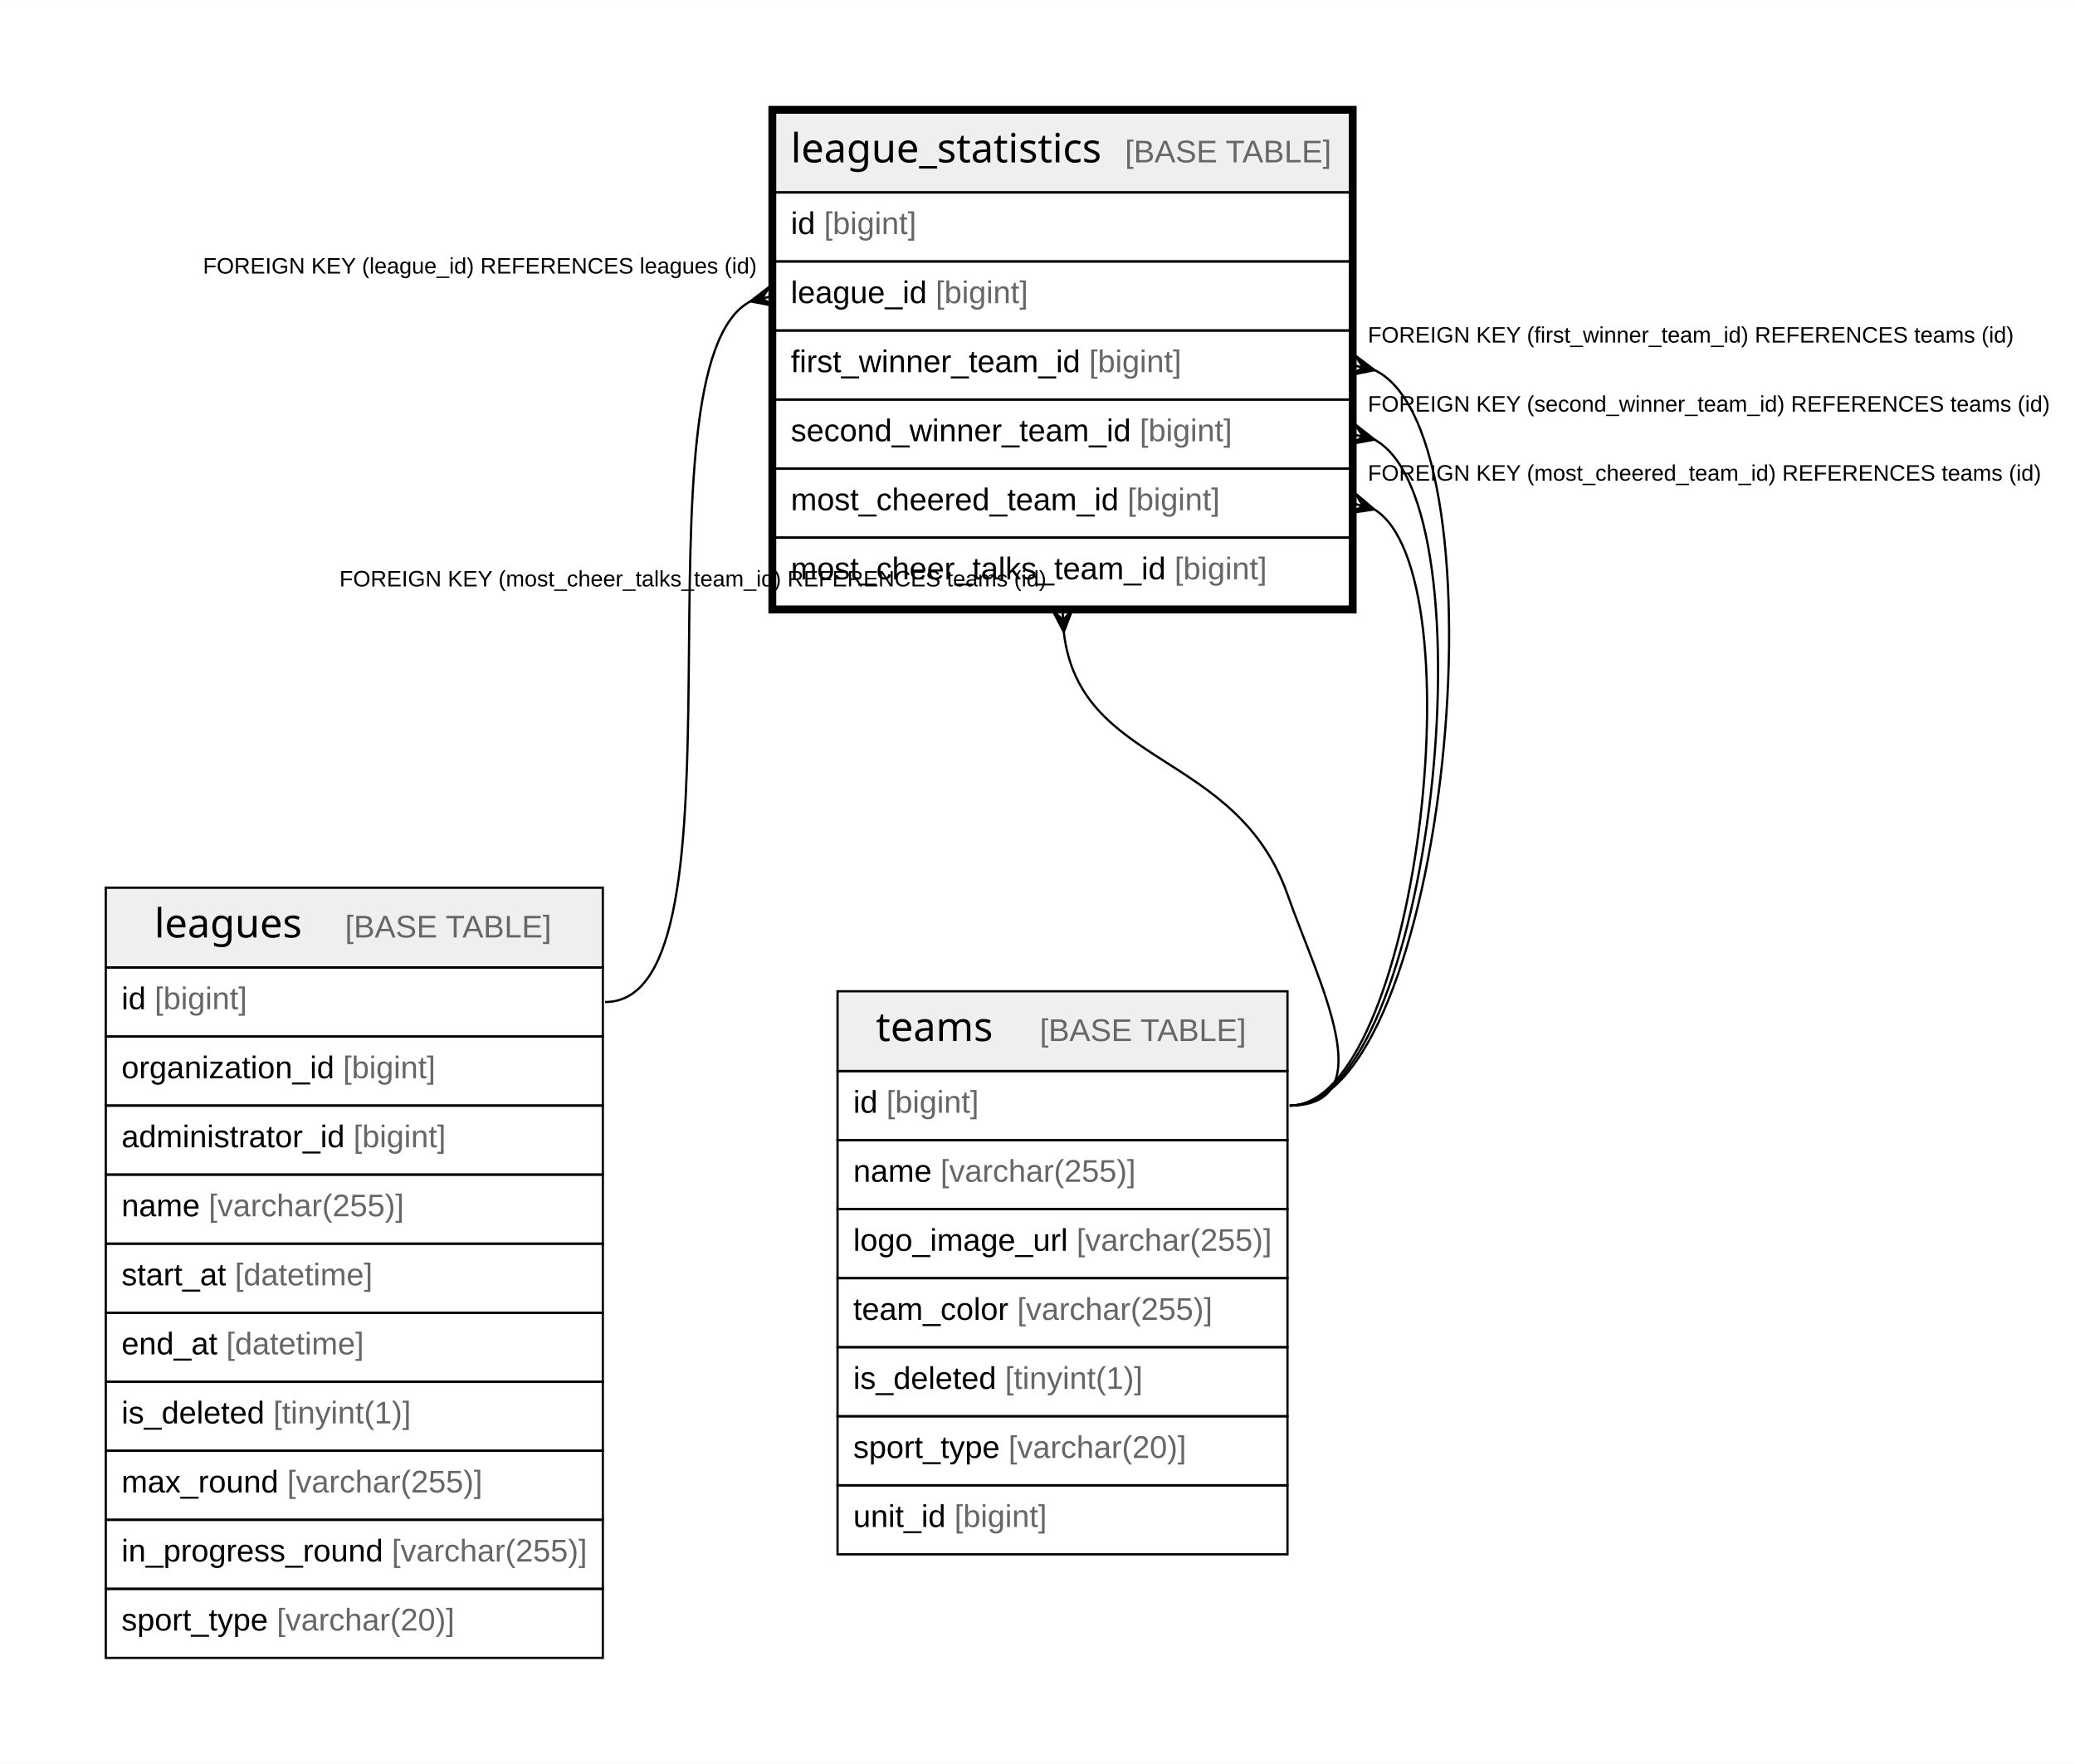
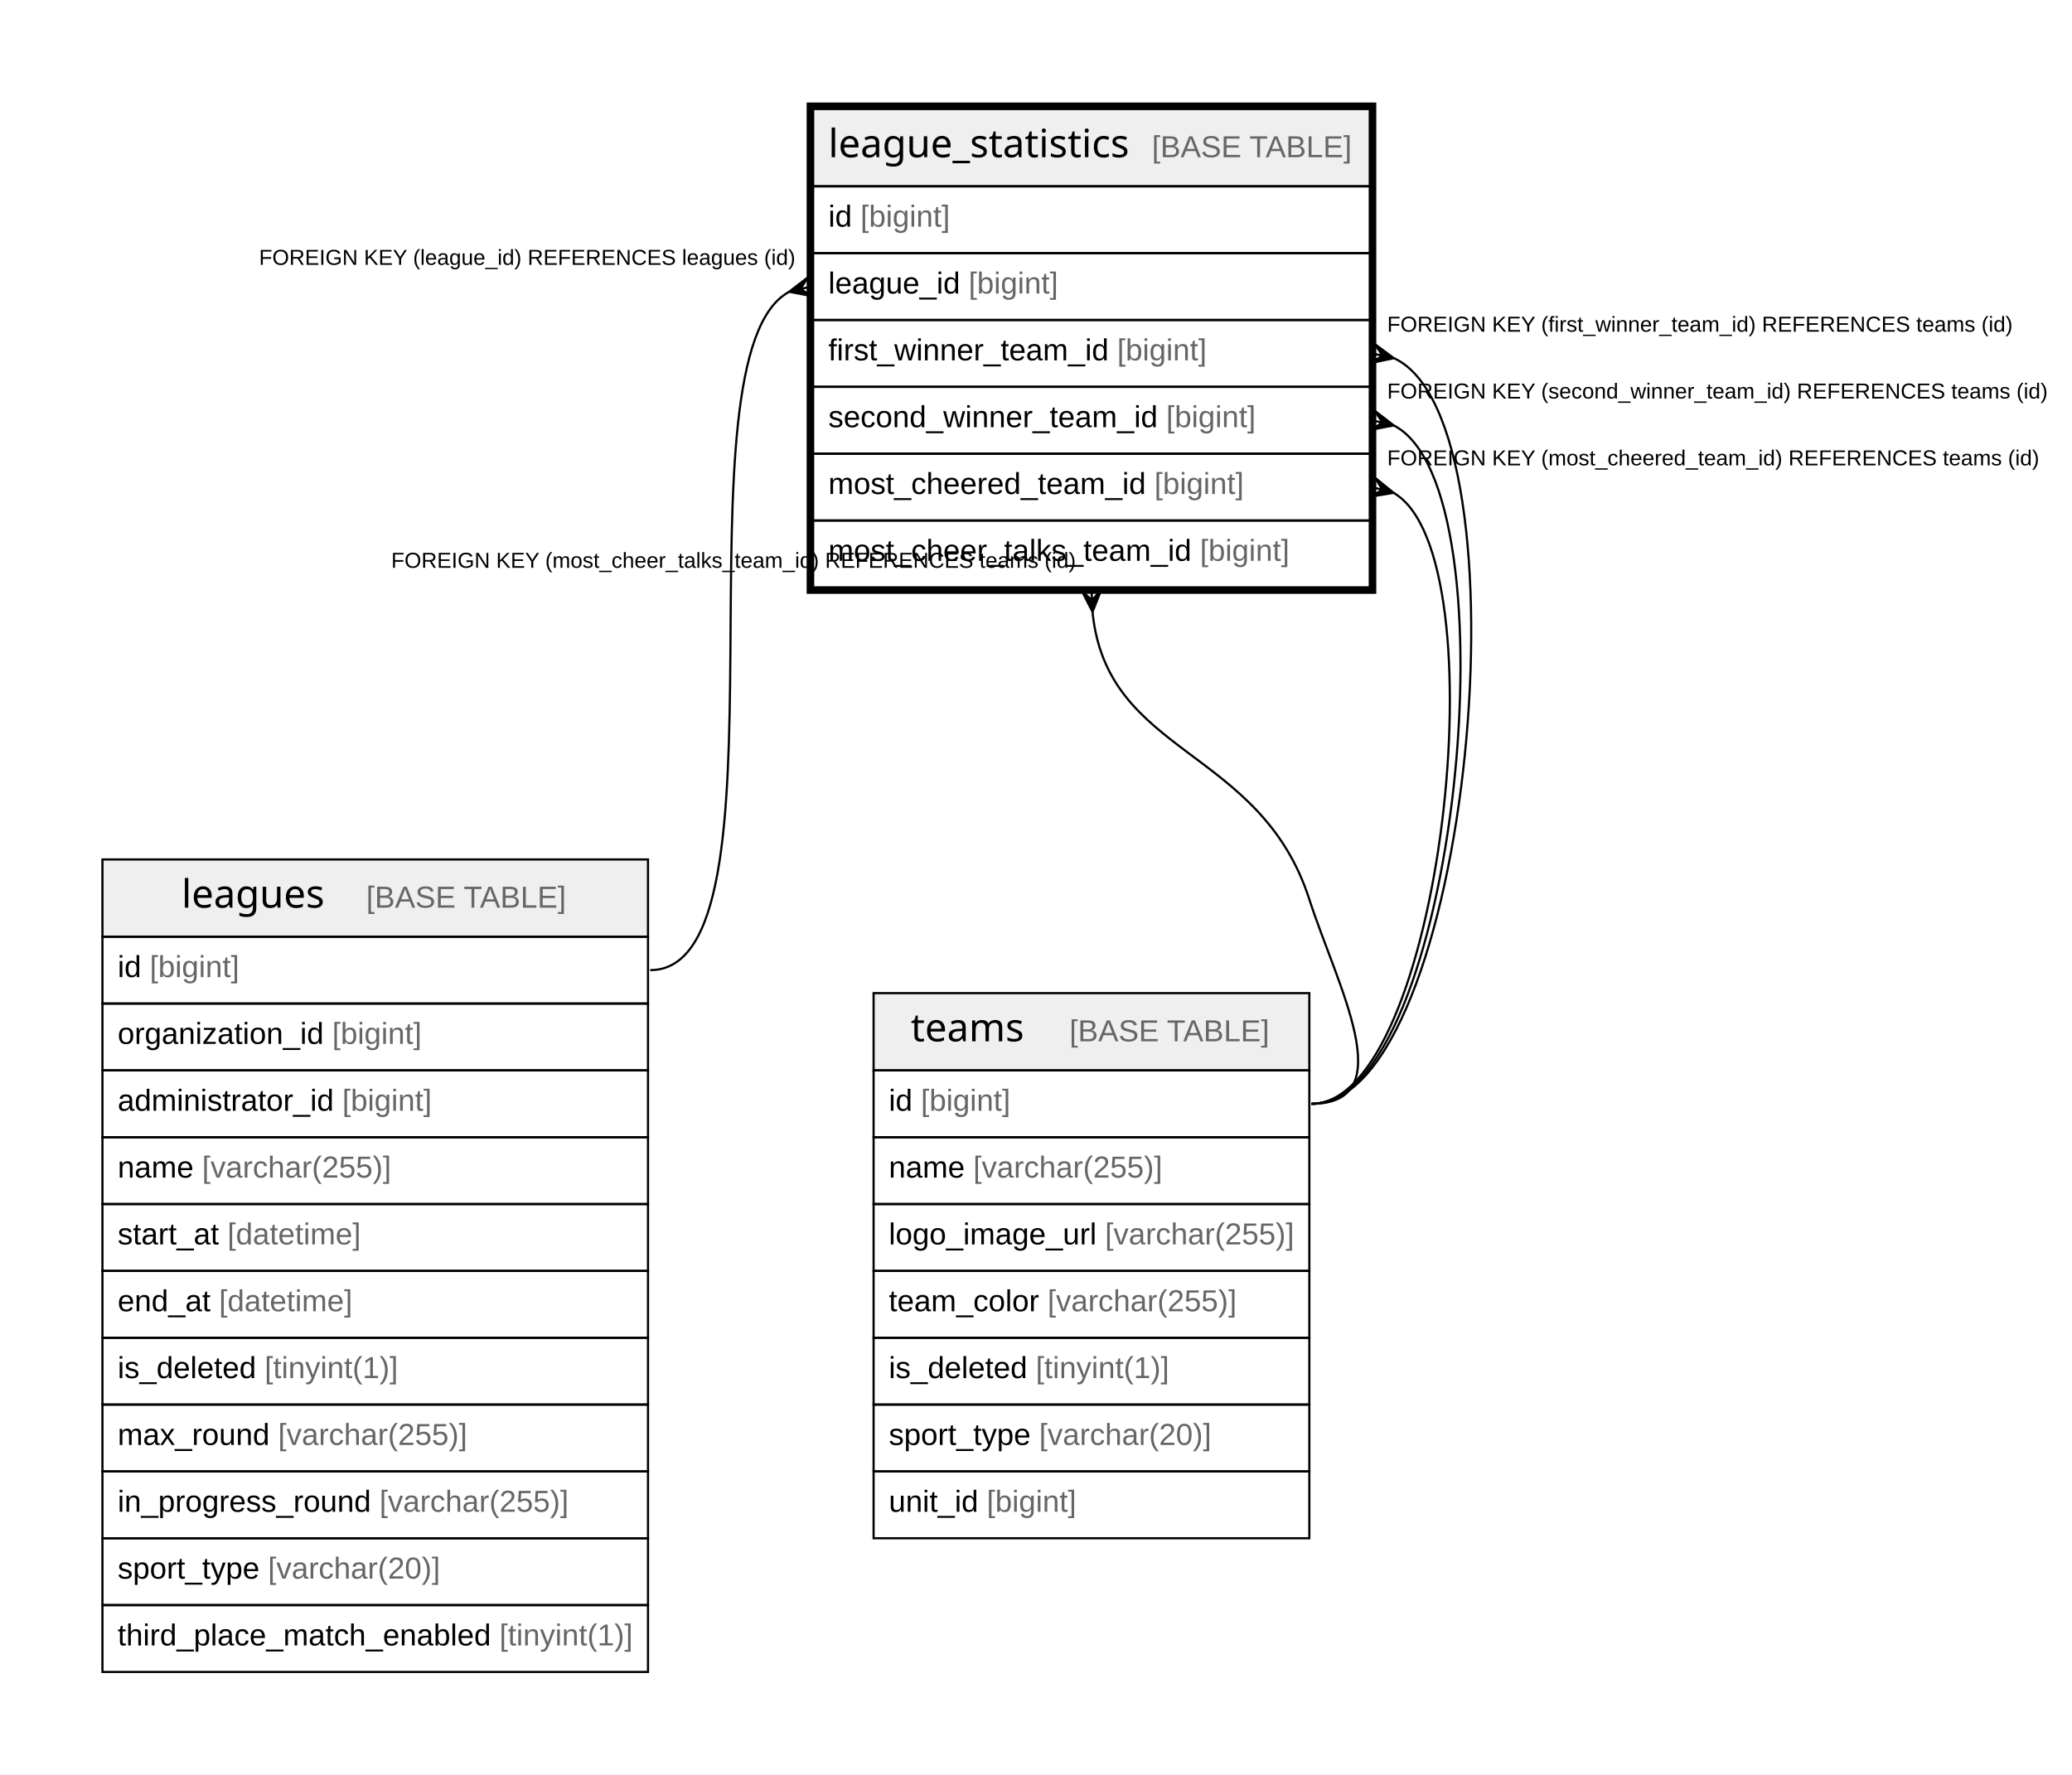
- <svg xmlns="http://www.w3.org/2000/svg" width="926pt" height="787pt" viewBox="0.00 0.00 925.86 786.80">
-   <g id="graph0" class="graph" transform="scale(1 1) rotate(0) translate(4 782.8)">
-     <polygon fill="white" stroke="none" points="-4,4 -4,-782.8 921.86,-782.8 921.86,4 -4,4" />
+ <svg xmlns="http://www.w3.org/2000/svg" width="955pt" height="818pt" viewBox="0.00 0.00 954.65 817.60">
+   <g id="graph0" class="graph" transform="scale(1 1) rotate(0) translate(4 813.6)">
+     <polygon fill="white" stroke="none" points="-4,4 -4,-813.6 950.65,-813.6 950.65,4 -4,4" />
    <g id="node1" class="node">
-       <polygon fill="#efefef" stroke="none" points="341.86,-697 341.86,-732.6 598.32,-732.6 598.32,-697 341.86,-697" />
-       <polygon fill="none" stroke="black" points="341.86,-697 341.86,-732.6 598.32,-732.6 598.32,-697 341.86,-697" />
-       <text text-anchor="start" x="348.86" y="-710.4" font-family="Arial Bold" font-size="18.00">league_statistics</text>
-       <text text-anchor="start" x="466.83" y="-710.4" font-family="Arial" font-size="14.00">    </text>
-       <text text-anchor="start" x="497.95" y="-710.4" font-family="Arial" font-size="14.00" fill="#666666">[BASE TABLE]</text>
-       <polygon fill="none" stroke="black" points="341.86,-666.2 341.86,-697 598.32,-697 598.32,-666.2 341.86,-666.2" />
-       <text text-anchor="start" x="348.86" y="-678.4" font-family="Arial" font-size="14.00">id </text>
-       <text text-anchor="start" x="363.65" y="-678.4" font-family="Arial" font-size="14.00" fill="#666666">[bigint]</text>
-       <polygon fill="none" stroke="black" points="341.86,-635.4 341.86,-666.2 598.32,-666.2 598.32,-635.4 341.86,-635.4" />
-       <text text-anchor="start" x="348.86" y="-647.6" font-family="Arial" font-size="14.00">league_id </text>
-       <text text-anchor="start" x="413.47" y="-647.6" font-family="Arial" font-size="14.00" fill="#666666">[bigint]</text>
-       <polygon fill="none" stroke="black" points="341.86,-604.6 341.86,-635.4 598.32,-635.4 598.32,-604.6 341.86,-604.6" />
-       <text text-anchor="start" x="348.86" y="-616.8" font-family="Arial" font-size="14.00">first_winner_team_id </text>
-       <text text-anchor="start" x="481.92" y="-616.8" font-family="Arial" font-size="14.00" fill="#666666">[bigint]</text>
-       <polygon fill="none" stroke="black" points="341.86,-573.8 341.86,-604.6 598.32,-604.6 598.32,-573.8 341.86,-573.8" />
-       <text text-anchor="start" x="348.86" y="-586" font-family="Arial" font-size="14.00">second_winner_team_id </text>
-       <text text-anchor="start" x="504.52" y="-586" font-family="Arial" font-size="14.00" fill="#666666">[bigint]</text>
-       <polygon fill="none" stroke="black" points="341.86,-543 341.86,-573.8 598.32,-573.8 598.32,-543 341.86,-543" />
-       <text text-anchor="start" x="348.86" y="-555.2" font-family="Arial" font-size="14.00">most_cheered_team_id </text>
-       <text text-anchor="start" x="499.06" y="-555.2" font-family="Arial" font-size="14.00" fill="#666666">[bigint]</text>
-       <polygon fill="none" stroke="black" points="341.86,-512.2 341.86,-543 598.32,-543 598.32,-512.2 341.86,-512.2" />
-       <text text-anchor="start" x="348.86" y="-524.4" font-family="Arial" font-size="14.00">most_cheer_talks_team_id </text>
-       <text text-anchor="start" x="520.06" y="-524.4" font-family="Arial" font-size="14.00" fill="#666666">[bigint]</text>
-       <polygon fill="none" stroke="black" stroke-width="3" points="340.36,-510.7 340.36,-734.1 599.82,-734.1 599.82,-510.7 340.36,-510.7" />
+       <polygon fill="#efefef" stroke="none" points="370.65,-727.8 370.65,-763.4 627.11,-763.4 627.11,-727.8 370.65,-727.8" />
+       <polygon fill="none" stroke="black" points="370.65,-727.8 370.65,-763.4 627.11,-763.4 627.11,-727.8 370.65,-727.8" />
+       <text text-anchor="start" x="377.65" y="-741.2" font-family="Arial Bold" font-size="18.00">league_statistics</text>
+       <text text-anchor="start" x="495.62" y="-741.2" font-family="Arial" font-size="14.00">    </text>
+       <text text-anchor="start" x="526.74" y="-741.2" font-family="Arial" font-size="14.00" fill="#666666">[BASE TABLE]</text>
+       <polygon fill="none" stroke="black" points="370.65,-697 370.65,-727.8 627.11,-727.8 627.11,-697 370.65,-697" />
+       <text text-anchor="start" x="377.65" y="-709.2" font-family="Arial" font-size="14.00">id </text>
+       <text text-anchor="start" x="392.44" y="-709.2" font-family="Arial" font-size="14.00" fill="#666666">[bigint]</text>
+       <polygon fill="none" stroke="black" points="370.65,-666.2 370.65,-697 627.11,-697 627.11,-666.2 370.65,-666.2" />
+       <text text-anchor="start" x="377.65" y="-678.4" font-family="Arial" font-size="14.00">league_id </text>
+       <text text-anchor="start" x="442.27" y="-678.4" font-family="Arial" font-size="14.00" fill="#666666">[bigint]</text>
+       <polygon fill="none" stroke="black" points="370.65,-635.4 370.65,-666.2 627.11,-666.2 627.11,-635.4 370.65,-635.4" />
+       <text text-anchor="start" x="377.65" y="-647.6" font-family="Arial" font-size="14.00">first_winner_team_id </text>
+       <text text-anchor="start" x="510.72" y="-647.6" font-family="Arial" font-size="14.00" fill="#666666">[bigint]</text>
+       <polygon fill="none" stroke="black" points="370.65,-604.6 370.65,-635.4 627.11,-635.4 627.11,-604.6 370.65,-604.6" />
+       <text text-anchor="start" x="377.65" y="-616.8" font-family="Arial" font-size="14.00">second_winner_team_id </text>
+       <text text-anchor="start" x="533.31" y="-616.8" font-family="Arial" font-size="14.00" fill="#666666">[bigint]</text>
+       <polygon fill="none" stroke="black" points="370.65,-573.8 370.65,-604.6 627.11,-604.6 627.11,-573.8 370.65,-573.8" />
+       <text text-anchor="start" x="377.65" y="-586" font-family="Arial" font-size="14.00">most_cheered_team_id </text>
+       <text text-anchor="start" x="527.85" y="-586" font-family="Arial" font-size="14.00" fill="#666666">[bigint]</text>
+       <polygon fill="none" stroke="black" points="370.65,-543 370.65,-573.8 627.11,-573.8 627.11,-543 370.65,-543" />
+       <text text-anchor="start" x="377.65" y="-555.2" font-family="Arial" font-size="14.00">most_cheer_talks_team_id </text>
+       <text text-anchor="start" x="548.85" y="-555.2" font-family="Arial" font-size="14.00" fill="#666666">[bigint]</text>
+       <polygon fill="none" stroke="black" stroke-width="3" points="369.15,-541.5 369.15,-764.9 628.61,-764.9 628.61,-541.5 369.15,-541.5" />
    </g>
    <g id="node2" class="node">
-       <polygon fill="#efefef" stroke="none" points="43.2,-351.2 43.2,-386.8 264.98,-386.8 264.98,-351.2 43.2,-351.2" />
-       <polygon fill="none" stroke="black" points="43.2,-351.2 43.2,-386.8 264.98,-386.8 264.98,-351.2 43.2,-351.2" />
-       <text text-anchor="start" x="64.86" y="-364.6" font-family="Arial Bold" font-size="18.00">leagues</text>
-       <text text-anchor="start" x="118.83" y="-364.6" font-family="Arial" font-size="14.00">    </text>
-       <text text-anchor="start" x="149.95" y="-364.6" font-family="Arial" font-size="14.00" fill="#666666">[BASE TABLE]</text>
-       <polygon fill="none" stroke="black" points="43.2,-320.4 43.2,-351.2 264.98,-351.2 264.98,-320.4 43.2,-320.4" />
-       <text text-anchor="start" x="50.2" y="-332.6" font-family="Arial" font-size="14.00">id </text>
-       <text text-anchor="start" x="64.99" y="-332.6" font-family="Arial" font-size="14.00" fill="#666666">[bigint]</text>
-       <polygon fill="none" stroke="black" points="43.2,-289.6 43.2,-320.4 264.98,-320.4 264.98,-289.6 43.2,-289.6" />
-       <text text-anchor="start" x="50.2" y="-301.8" font-family="Arial" font-size="14.00">organization_id </text>
-       <text text-anchor="start" x="149.05" y="-301.8" font-family="Arial" font-size="14.00" fill="#666666">[bigint]</text>
-       <polygon fill="none" stroke="black" points="43.2,-258.8 43.2,-289.6 264.98,-289.6 264.98,-258.8 43.2,-258.8" />
-       <text text-anchor="start" x="50.2" y="-271" font-family="Arial" font-size="14.00">administrator_id </text>
-       <text text-anchor="start" x="153.69" y="-271" font-family="Arial" font-size="14.00" fill="#666666">[bigint]</text>
-       <polygon fill="none" stroke="black" points="43.2,-228 43.2,-258.8 264.98,-258.8 264.98,-228 43.2,-228" />
-       <text text-anchor="start" x="50.2" y="-240.2" font-family="Arial" font-size="14.00">name </text>
-       <text text-anchor="start" x="89.11" y="-240.2" font-family="Arial" font-size="14.00" fill="#666666">[varchar(255)]</text>
-       <polygon fill="none" stroke="black" points="43.2,-197.2 43.2,-228 264.98,-228 264.98,-197.2 43.2,-197.2" />
-       <text text-anchor="start" x="50.2" y="-209.4" font-family="Arial" font-size="14.00">start_at </text>
-       <text text-anchor="start" x="100.78" y="-209.4" font-family="Arial" font-size="14.00" fill="#666666">[datetime]</text>
-       <polygon fill="none" stroke="black" points="43.2,-166.4 43.2,-197.2 264.98,-197.2 264.98,-166.4 43.2,-166.4" />
-       <text text-anchor="start" x="50.2" y="-178.6" font-family="Arial" font-size="14.00">end_at </text>
-       <text text-anchor="start" x="96.91" y="-178.6" font-family="Arial" font-size="14.00" fill="#666666">[datetime]</text>
-       <polygon fill="none" stroke="black" points="43.2,-135.6 43.2,-166.4 264.98,-166.4 264.98,-135.6 43.2,-135.6" />
-       <text text-anchor="start" x="50.2" y="-147.8" font-family="Arial" font-size="14.00">is_deleted </text>
-       <text text-anchor="start" x="117.92" y="-147.8" font-family="Arial" font-size="14.00" fill="#666666">[tinyint(1)]</text>
-       <polygon fill="none" stroke="black" points="43.2,-104.8 43.2,-135.6 264.98,-135.6 264.98,-104.8 43.2,-104.8" />
-       <text text-anchor="start" x="50.2" y="-117" font-family="Arial" font-size="14.00">max_round </text>
-       <text text-anchor="start" x="124.13" y="-117" font-family="Arial" font-size="14.00" fill="#666666">[varchar(255)]</text>
-       <polygon fill="none" stroke="black" points="43.2,-74 43.2,-104.8 264.98,-104.8 264.98,-74 43.2,-74" />
-       <text text-anchor="start" x="50.2" y="-86.2" font-family="Arial" font-size="14.00">in_progress_round </text>
-       <text text-anchor="start" x="170.83" y="-86.2" font-family="Arial" font-size="14.00" fill="#666666">[varchar(255)]</text>
-       <polygon fill="none" stroke="black" points="43.2,-43.2 43.2,-74 264.98,-74 264.98,-43.2 43.2,-43.2" />
-       <text text-anchor="start" x="50.2" y="-55.4" font-family="Arial" font-size="14.00">sport_type </text>
-       <text text-anchor="start" x="119.46" y="-55.4" font-family="Arial" font-size="14.00" fill="#666666">[varchar(20)]</text>
+       <polygon fill="#efefef" stroke="none" points="43.2,-382 43.2,-417.6 294.56,-417.6 294.56,-382 43.2,-382" />
+       <polygon fill="none" stroke="black" points="43.2,-382 43.2,-417.6 294.56,-417.6 294.56,-382 43.2,-382" />
+       <text text-anchor="start" x="79.65" y="-395.4" font-family="Arial Bold" font-size="18.00">leagues</text>
+       <text text-anchor="start" x="133.62" y="-395.4" font-family="Arial" font-size="14.00">    </text>
+       <text text-anchor="start" x="164.74" y="-395.4" font-family="Arial" font-size="14.00" fill="#666666">[BASE TABLE]</text>
+       <polygon fill="none" stroke="black" points="43.2,-351.2 43.2,-382 294.56,-382 294.56,-351.2 43.2,-351.2" />
+       <text text-anchor="start" x="50.2" y="-363.4" font-family="Arial" font-size="14.00">id </text>
+       <text text-anchor="start" x="64.99" y="-363.4" font-family="Arial" font-size="14.00" fill="#666666">[bigint]</text>
+       <polygon fill="none" stroke="black" points="43.2,-320.4 43.2,-351.2 294.56,-351.2 294.56,-320.4 43.2,-320.4" />
+       <text text-anchor="start" x="50.2" y="-332.6" font-family="Arial" font-size="14.00">organization_id </text>
+       <text text-anchor="start" x="149.05" y="-332.6" font-family="Arial" font-size="14.00" fill="#666666">[bigint]</text>
+       <polygon fill="none" stroke="black" points="43.2,-289.6 43.2,-320.4 294.56,-320.4 294.56,-289.6 43.2,-289.6" />
+       <text text-anchor="start" x="50.2" y="-301.8" font-family="Arial" font-size="14.00">administrator_id </text>
+       <text text-anchor="start" x="153.69" y="-301.8" font-family="Arial" font-size="14.00" fill="#666666">[bigint]</text>
+       <polygon fill="none" stroke="black" points="43.2,-258.8 43.2,-289.6 294.56,-289.6 294.56,-258.8 43.2,-258.8" />
+       <text text-anchor="start" x="50.2" y="-271" font-family="Arial" font-size="14.00">name </text>
+       <text text-anchor="start" x="89.11" y="-271" font-family="Arial" font-size="14.00" fill="#666666">[varchar(255)]</text>
+       <polygon fill="none" stroke="black" points="43.2,-228 43.2,-258.8 294.56,-258.8 294.56,-228 43.2,-228" />
+       <text text-anchor="start" x="50.2" y="-240.2" font-family="Arial" font-size="14.00">start_at </text>
+       <text text-anchor="start" x="100.78" y="-240.2" font-family="Arial" font-size="14.00" fill="#666666">[datetime]</text>
+       <polygon fill="none" stroke="black" points="43.2,-197.2 43.2,-228 294.56,-228 294.56,-197.2 43.2,-197.2" />
+       <text text-anchor="start" x="50.2" y="-209.4" font-family="Arial" font-size="14.00">end_at </text>
+       <text text-anchor="start" x="96.91" y="-209.4" font-family="Arial" font-size="14.00" fill="#666666">[datetime]</text>
+       <polygon fill="none" stroke="black" points="43.2,-166.4 43.2,-197.2 294.56,-197.2 294.56,-166.4 43.2,-166.4" />
+       <text text-anchor="start" x="50.2" y="-178.6" font-family="Arial" font-size="14.00">is_deleted </text>
+       <text text-anchor="start" x="117.92" y="-178.6" font-family="Arial" font-size="14.00" fill="#666666">[tinyint(1)]</text>
+       <polygon fill="none" stroke="black" points="43.2,-135.6 43.2,-166.4 294.56,-166.4 294.56,-135.6 43.2,-135.6" />
+       <text text-anchor="start" x="50.2" y="-147.8" font-family="Arial" font-size="14.00">max_round </text>
+       <text text-anchor="start" x="124.13" y="-147.8" font-family="Arial" font-size="14.00" fill="#666666">[varchar(255)]</text>
+       <polygon fill="none" stroke="black" points="43.2,-104.8 43.2,-135.6 294.56,-135.6 294.56,-104.8 43.2,-104.8" />
+       <text text-anchor="start" x="50.2" y="-117" font-family="Arial" font-size="14.00">in_progress_round </text>
+       <text text-anchor="start" x="170.83" y="-117" font-family="Arial" font-size="14.00" fill="#666666">[varchar(255)]</text>
+       <polygon fill="none" stroke="black" points="43.2,-74 43.2,-104.8 294.56,-104.8 294.56,-74 43.2,-74" />
+       <text text-anchor="start" x="50.2" y="-86.2" font-family="Arial" font-size="14.00">sport_type </text>
+       <text text-anchor="start" x="119.46" y="-86.2" font-family="Arial" font-size="14.00" fill="#666666">[varchar(20)]</text>
+       <polygon fill="none" stroke="black" points="43.2,-43.2 43.2,-74 294.56,-74 294.56,-43.2 43.2,-43.2" />
+       <text text-anchor="start" x="50.2" y="-55.4" font-family="Arial" font-size="14.00">third_place_match_enabled </text>
+       <text text-anchor="start" x="226.1" y="-55.4" font-family="Arial" font-size="14.00" fill="#666666">[tinyint(1)]</text>
    </g>
    <g id="edge1" class="edge">
-       <path fill="none" stroke="black" d="M330.95,-648.45C275.56,-619.62 334.28,-335.8 265.98,-335.8" />
-       <polygon fill="black" stroke="black" points="330.81,-648.41 339.5,-655.1 336,-649.64 340.21,-650.65 340.21,-650.65 340.21,-650.65 336,-649.64 341.58,-646.34 330.81,-648.41" />
-       <text text-anchor="start" x="86.55" y="-660.8" font-family="Arial" font-size="10.00">FOREIGN KEY (league_id) REFERENCES leagues (id)</text>
+       <path fill="none" stroke="black" d="M359.76,-679.25C304.46,-650.42 363.82,-366.6 295.56,-366.6" />
+       <polygon fill="black" stroke="black" points="359.6,-679.21 368.29,-685.9 364.79,-680.44 369,-681.45 369,-681.45 369,-681.45 364.79,-680.44 370.37,-677.14 359.6,-679.21" />
+       <text text-anchor="start" x="115.34" y="-691.6" font-family="Arial" font-size="10.00">FOREIGN KEY (league_id) REFERENCES leagues (id)</text>
    </g>
    <g id="node3" class="node">
-       <polygon fill="#efefef" stroke="none" points="369.71,-305 369.71,-340.6 570.47,-340.6 570.47,-305 369.71,-305" />
-       <polygon fill="none" stroke="black" points="369.71,-305 369.71,-340.6 570.47,-340.6 570.47,-305 369.71,-305" />
-       <text text-anchor="start" x="386.85" y="-318.4" font-family="Arial Bold" font-size="18.00">teams</text>
-       <text text-anchor="start" x="428.84" y="-318.4" font-family="Arial" font-size="14.00">    </text>
-       <text text-anchor="start" x="459.95" y="-318.4" font-family="Arial" font-size="14.00" fill="#666666">[BASE TABLE]</text>
-       <polygon fill="none" stroke="black" points="369.71,-274.2 369.71,-305 570.47,-305 570.47,-274.2 369.71,-274.2" />
-       <text text-anchor="start" x="376.71" y="-286.4" font-family="Arial" font-size="14.00">id </text>
-       <text text-anchor="start" x="391.49" y="-286.4" font-family="Arial" font-size="14.00" fill="#666666">[bigint]</text>
-       <polygon fill="none" stroke="black" points="369.71,-243.4 369.71,-274.2 570.47,-274.2 570.47,-243.4 369.71,-243.4" />
-       <text text-anchor="start" x="376.71" y="-255.6" font-family="Arial" font-size="14.00">name </text>
-       <text text-anchor="start" x="415.62" y="-255.6" font-family="Arial" font-size="14.00" fill="#666666">[varchar(255)]</text>
-       <polygon fill="none" stroke="black" points="369.71,-212.6 369.71,-243.4 570.47,-243.4 570.47,-212.6 369.71,-212.6" />
-       <text text-anchor="start" x="376.71" y="-224.8" font-family="Arial" font-size="14.00">logo_image_url </text>
-       <text text-anchor="start" x="476.33" y="-224.8" font-family="Arial" font-size="14.00" fill="#666666">[varchar(255)]</text>
-       <polygon fill="none" stroke="black" points="369.71,-181.8 369.71,-212.6 570.47,-212.6 570.47,-181.8 369.71,-181.8" />
-       <text text-anchor="start" x="376.71" y="-194" font-family="Arial" font-size="14.00">team_color </text>
-       <text text-anchor="start" x="449.85" y="-194" font-family="Arial" font-size="14.00" fill="#666666">[varchar(255)]</text>
-       <polygon fill="none" stroke="black" points="369.71,-151 369.71,-181.8 570.47,-181.8 570.47,-151 369.71,-151" />
-       <text text-anchor="start" x="376.71" y="-163.2" font-family="Arial" font-size="14.00">is_deleted </text>
-       <text text-anchor="start" x="444.42" y="-163.2" font-family="Arial" font-size="14.00" fill="#666666">[tinyint(1)]</text>
-       <polygon fill="none" stroke="black" points="369.71,-120.2 369.71,-151 570.47,-151 570.47,-120.2 369.71,-120.2" />
-       <text text-anchor="start" x="376.71" y="-132.4" font-family="Arial" font-size="14.00">sport_type </text>
-       <text text-anchor="start" x="445.97" y="-132.4" font-family="Arial" font-size="14.00" fill="#666666">[varchar(20)]</text>
-       <polygon fill="none" stroke="black" points="369.71,-89.4 369.71,-120.2 570.47,-120.2 570.47,-89.4 369.71,-89.4" />
-       <text text-anchor="start" x="376.71" y="-101.6" font-family="Arial" font-size="14.00">unit_id </text>
-       <text text-anchor="start" x="421.85" y="-101.6" font-family="Arial" font-size="14.00" fill="#666666">[bigint]</text>
+       <polygon fill="#efefef" stroke="none" points="398.5,-320.4 398.5,-356 599.26,-356 599.26,-320.4 398.5,-320.4" />
+       <polygon fill="none" stroke="black" points="398.5,-320.4 398.5,-356 599.26,-356 599.26,-320.4 398.5,-320.4" />
+       <text text-anchor="start" x="415.64" y="-333.8" font-family="Arial Bold" font-size="18.00">teams</text>
+       <text text-anchor="start" x="457.63" y="-333.8" font-family="Arial" font-size="14.00">    </text>
+       <text text-anchor="start" x="488.75" y="-333.8" font-family="Arial" font-size="14.00" fill="#666666">[BASE TABLE]</text>
+       <polygon fill="none" stroke="black" points="398.5,-289.6 398.5,-320.4 599.26,-320.4 599.26,-289.6 398.5,-289.6" />
+       <text text-anchor="start" x="405.5" y="-301.8" font-family="Arial" font-size="14.00">id </text>
+       <text text-anchor="start" x="420.29" y="-301.8" font-family="Arial" font-size="14.00" fill="#666666">[bigint]</text>
+       <polygon fill="none" stroke="black" points="398.5,-258.8 398.5,-289.6 599.26,-289.6 599.26,-258.8 398.5,-258.8" />
+       <text text-anchor="start" x="405.5" y="-271" font-family="Arial" font-size="14.00">name </text>
+       <text text-anchor="start" x="444.41" y="-271" font-family="Arial" font-size="14.00" fill="#666666">[varchar(255)]</text>
+       <polygon fill="none" stroke="black" points="398.5,-228 398.5,-258.8 599.26,-258.8 599.26,-228 398.5,-228" />
+       <text text-anchor="start" x="405.5" y="-240.2" font-family="Arial" font-size="14.00">logo_image_url </text>
+       <text text-anchor="start" x="505.12" y="-240.2" font-family="Arial" font-size="14.00" fill="#666666">[varchar(255)]</text>
+       <polygon fill="none" stroke="black" points="398.5,-197.2 398.5,-228 599.26,-228 599.26,-197.2 398.5,-197.2" />
+       <text text-anchor="start" x="405.5" y="-209.4" font-family="Arial" font-size="14.00">team_color </text>
+       <text text-anchor="start" x="478.64" y="-209.4" font-family="Arial" font-size="14.00" fill="#666666">[varchar(255)]</text>
+       <polygon fill="none" stroke="black" points="398.5,-166.4 398.5,-197.2 599.26,-197.2 599.26,-166.4 398.5,-166.4" />
+       <text text-anchor="start" x="405.5" y="-178.6" font-family="Arial" font-size="14.00">is_deleted </text>
+       <text text-anchor="start" x="473.22" y="-178.6" font-family="Arial" font-size="14.00" fill="#666666">[tinyint(1)]</text>
+       <polygon fill="none" stroke="black" points="398.5,-135.6 398.5,-166.4 599.26,-166.4 599.26,-135.6 398.5,-135.6" />
+       <text text-anchor="start" x="405.5" y="-147.8" font-family="Arial" font-size="14.00">sport_type </text>
+       <text text-anchor="start" x="474.76" y="-147.8" font-family="Arial" font-size="14.00" fill="#666666">[varchar(20)]</text>
+       <polygon fill="none" stroke="black" points="398.5,-104.8 398.5,-135.6 599.26,-135.6 599.26,-104.8 398.5,-104.8" />
+       <text text-anchor="start" x="405.5" y="-117" font-family="Arial" font-size="14.00">unit_id </text>
+       <text text-anchor="start" x="450.64" y="-117" font-family="Arial" font-size="14.00" fill="#666666">[bigint]</text>
    </g>
    <g id="edge2" class="edge">
-       <path fill="none" stroke="black" d="M609.39,-617.71C670.17,-588.52 641.56,-289.6 571.47,-289.6" />
-       <polygon fill="black" stroke="black" points="609.4,-617.71 598.65,-615.54 604.19,-618.89 599.97,-619.85 599.97,-619.85 599.97,-619.85 604.19,-618.89 600.64,-624.31 609.4,-617.71" />
-       <text text-anchor="start" x="606.32" y="-630" font-family="Arial" font-size="10.00">FOREIGN KEY (first_winner_team_id) REFERENCES teams (id)</text>
+       <path fill="none" stroke="black" d="M638.27,-648.59C702.48,-619.14 673.74,-305 600.26,-305" />
+       <polygon fill="black" stroke="black" points="638.21,-648.6 627.48,-646.33 633,-649.74 628.76,-650.66 628.76,-650.66 628.76,-650.66 633,-649.74 629.39,-655.13 638.21,-648.6" />
+       <text text-anchor="start" x="635.11" y="-660.8" font-family="Arial" font-size="10.00">FOREIGN KEY (first_winner_team_id) REFERENCES teams (id)</text>
    </g>
    <g id="edge3" class="edge">
-       <path fill="none" stroke="black" d="M609.11,-586.79C663.14,-558.43 634.81,-289.6 571.47,-289.6" />
-       <polygon fill="black" stroke="black" points="609.35,-586.73 598.57,-584.75 604.17,-588 599.97,-589.04 599.97,-589.04 599.97,-589.04 604.17,-588 600.72,-593.49 609.35,-586.73" />
-       <text text-anchor="start" x="606.32" y="-599.2" font-family="Arial" font-size="10.00">FOREIGN KEY (second_winner_team_id) REFERENCES teams (id)</text>
+       <path fill="none" stroke="black" d="M638.06,-617.65C695.45,-588.82 666.97,-305 600.26,-305" />
+       <polygon fill="black" stroke="black" points="638.17,-617.62 627.4,-615.54 632.98,-618.85 628.76,-619.85 628.76,-619.85 628.76,-619.85 632.98,-618.85 629.47,-624.3 638.17,-617.62" />
+       <text text-anchor="start" x="635.11" y="-630" font-family="Arial" font-size="10.00">FOREIGN KEY (second_winner_team_id) REFERENCES teams (id)</text>
    </g>
    <g id="edge4" class="edge">
-       <path fill="none" stroke="black" d="M609.27,-555.56C655.88,-526.84 627.89,-289.6 571.47,-289.6" />
-       <polygon fill="black" stroke="black" points="609.26,-555.57 598.41,-553.98 604.13,-557.03 599.96,-558.22 599.96,-558.22 599.96,-558.22 604.13,-557.03 600.87,-562.64 609.26,-555.57" />
-       <text text-anchor="start" x="606.32" y="-568.4" font-family="Arial" font-size="10.00">FOREIGN KEY (most_cheered_team_id) REFERENCES teams (id)</text>
+       <path fill="none" stroke="black" d="M638.02,-586.57C688.3,-557.92 660.13,-305 600.26,-305" />
+       <polygon fill="black" stroke="black" points="638.1,-586.55 627.28,-584.76 632.94,-587.92 628.76,-589.03 628.76,-589.03 628.76,-589.03 632.94,-587.92 629.59,-593.46 638.1,-586.55" />
+       <text text-anchor="start" x="635.11" y="-599.2" font-family="Arial" font-size="10.00">FOREIGN KEY (most_cheered_team_id) REFERENCES teams (id)</text>
    </g>
    <g id="edge5" class="edge">
-       <path fill="none" stroke="black" d="M470.66,-500.85C477.71,-440.19 547.72,-448.33 570.47,-383.8 584.39,-344.31 613.34,-289.6 571.47,-289.6" />
-       <polygon fill="black" stroke="black" points="470.66,-500.88 465.61,-510.62 470.37,-506.21 470.13,-510.53 470.13,-510.53 470.13,-510.53 470.37,-506.21 474.6,-511.12 470.66,-500.88" />
-       <text text-anchor="start" x="147.44" y="-521.2" font-family="Arial" font-size="10.00">FOREIGN KEY (most_cheer_talks_team_id) REFERENCES teams (id)</text>
+       <path fill="none" stroke="black" d="M499.37,-531.64C505.95,-465.05 576.59,-469.58 599.26,-399.2 612.1,-359.35 642.13,-305 600.26,-305" />
+       <polygon fill="black" stroke="black" points="499.37,-531.68 494.4,-541.45 499.12,-537.01 498.91,-541.33 498.91,-541.33 498.91,-541.33 499.12,-537.01 503.39,-541.88 499.37,-531.68" />
+       <text text-anchor="start" x="176.24" y="-552" font-family="Arial" font-size="10.00">FOREIGN KEY (most_cheer_talks_team_id) REFERENCES teams (id)</text>
    </g>
  </g>
</svg>
